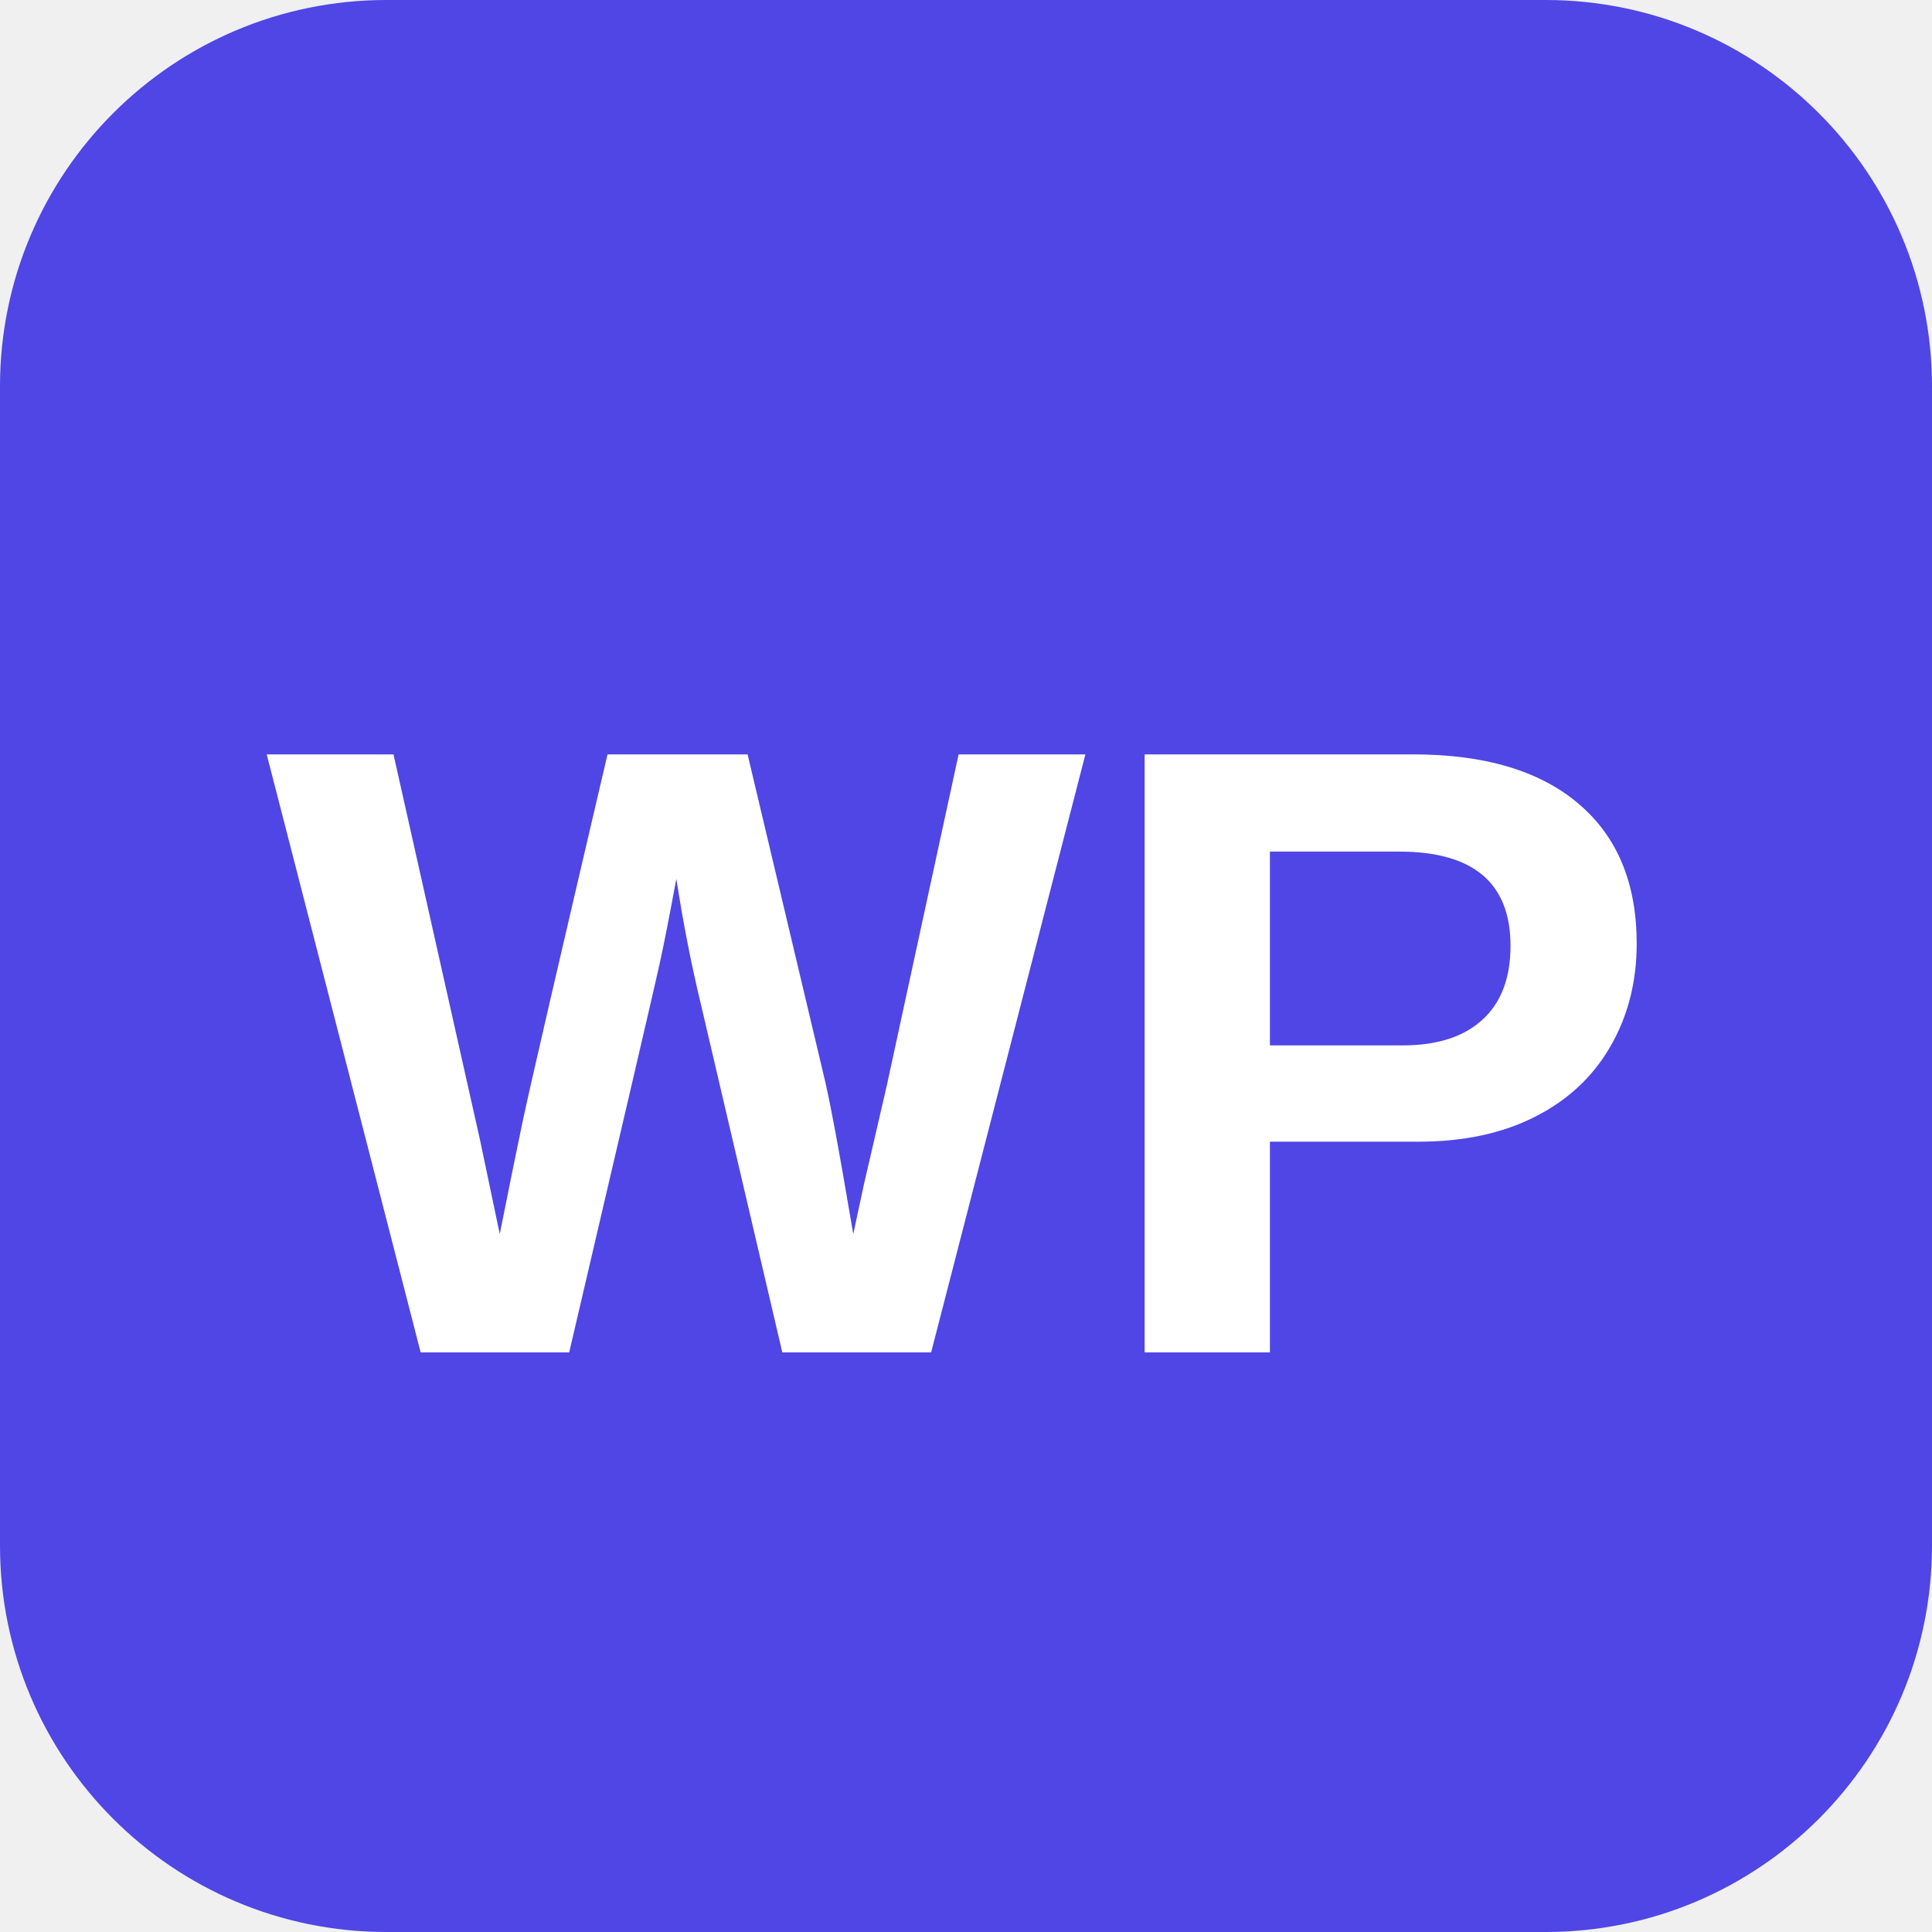
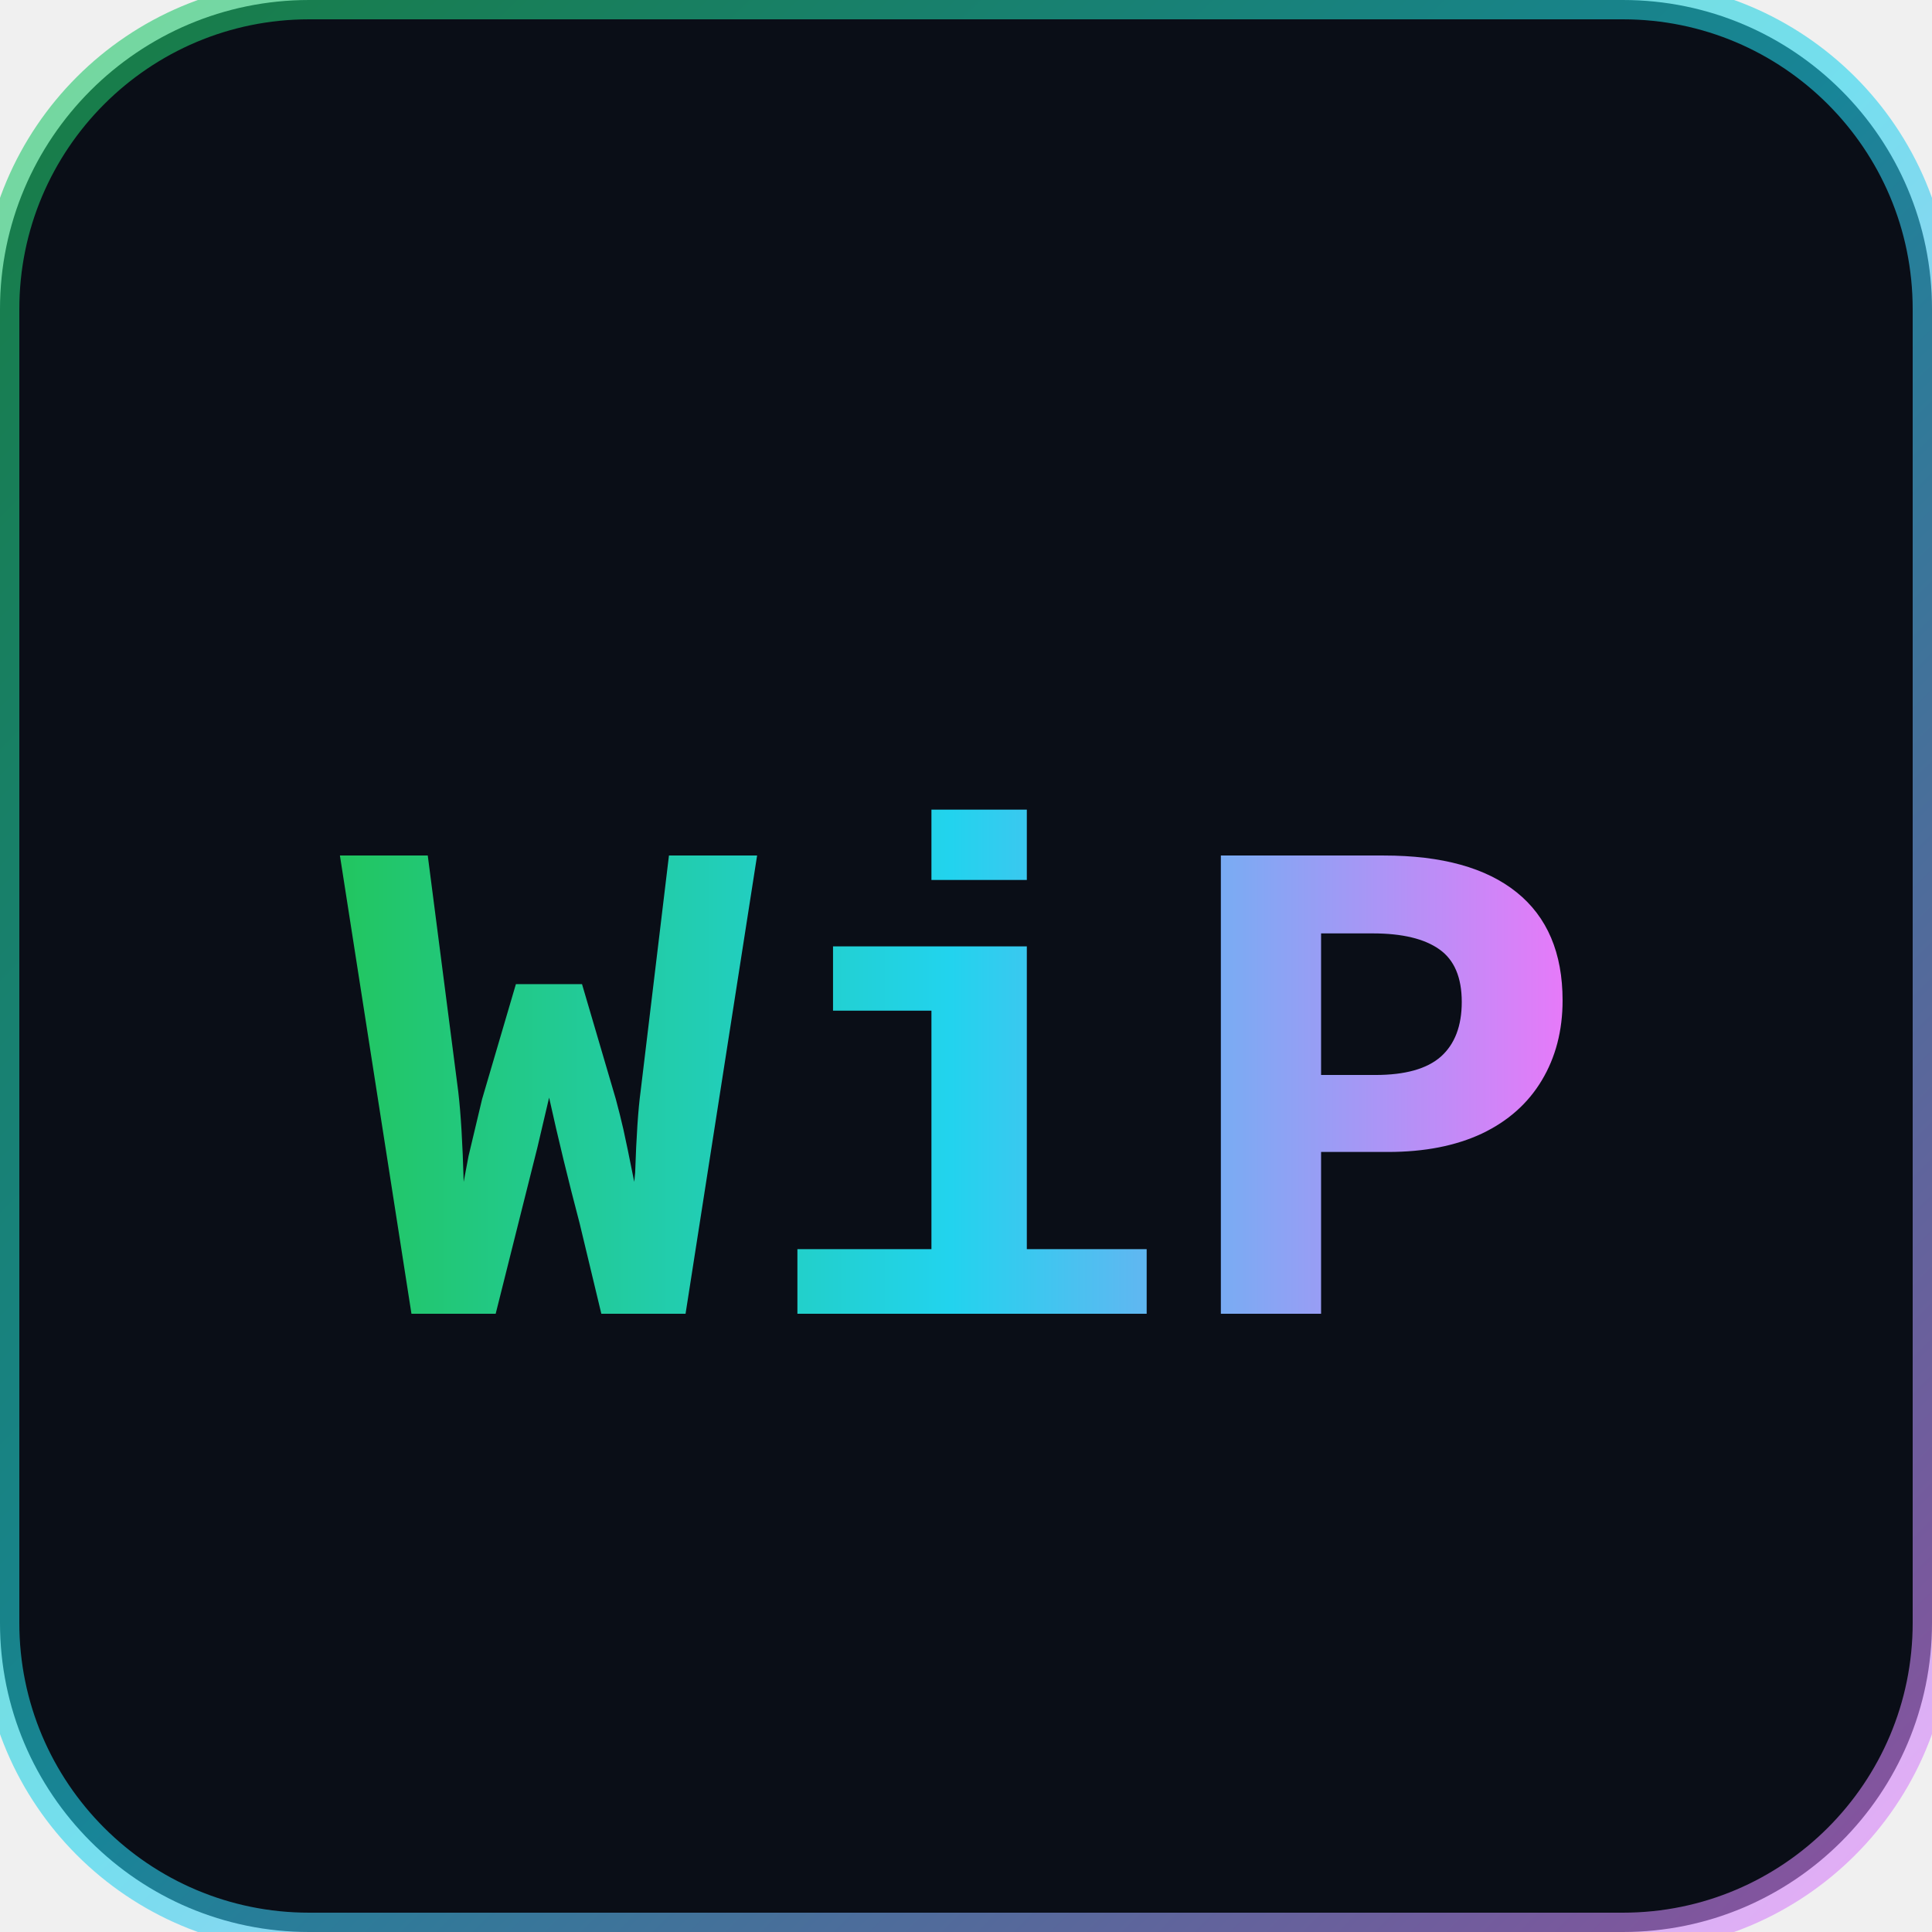
<svg xmlns="http://www.w3.org/2000/svg" viewBox="0 0 100 100">
-   <rect width="100" height="100" rx="20" fill="#4F46E5" />
-   <text x="50" y="70" font-family="Arial, sans-serif" font-size="45" font-weight="bold" fill="white" text-anchor="middle">WP</text>
+   <rect width="100" height="100" rx="16" fill="#0a0e17" />
+   <rect width="100" height="100" rx="16" fill="none" stroke="url(#borderGradient)" stroke-width="2" />
+   <defs>
+     <linearGradient id="borderGradient" x1="0%" y1="0%" x2="100%" y2="100%">
+       <stop offset="0%" style="stop-color:#22c55e;stop-opacity:0.6" />
+       <stop offset="50%" style="stop-color:#22d3ee;stop-opacity:0.6" />
+       <stop offset="100%" style="stop-color:#e879f9;stop-opacity:0.6" />
+     </linearGradient>
+     <linearGradient id="textGradient" x1="0%" y1="0%" x2="100%" y2="0%">
+       <stop offset="0%" style="stop-color:#22c55e" />
+       <stop offset="50%" style="stop-color:#22d3ee" />
+       <stop offset="100%" style="stop-color:#e879f9" />
+     </linearGradient>
+   </defs>
+   <text x="50" y="68" font-family="'Courier New', monospace" font-size="36" font-weight="bold" fill="url(#textGradient)" text-anchor="middle">WiP</text>
</svg>
